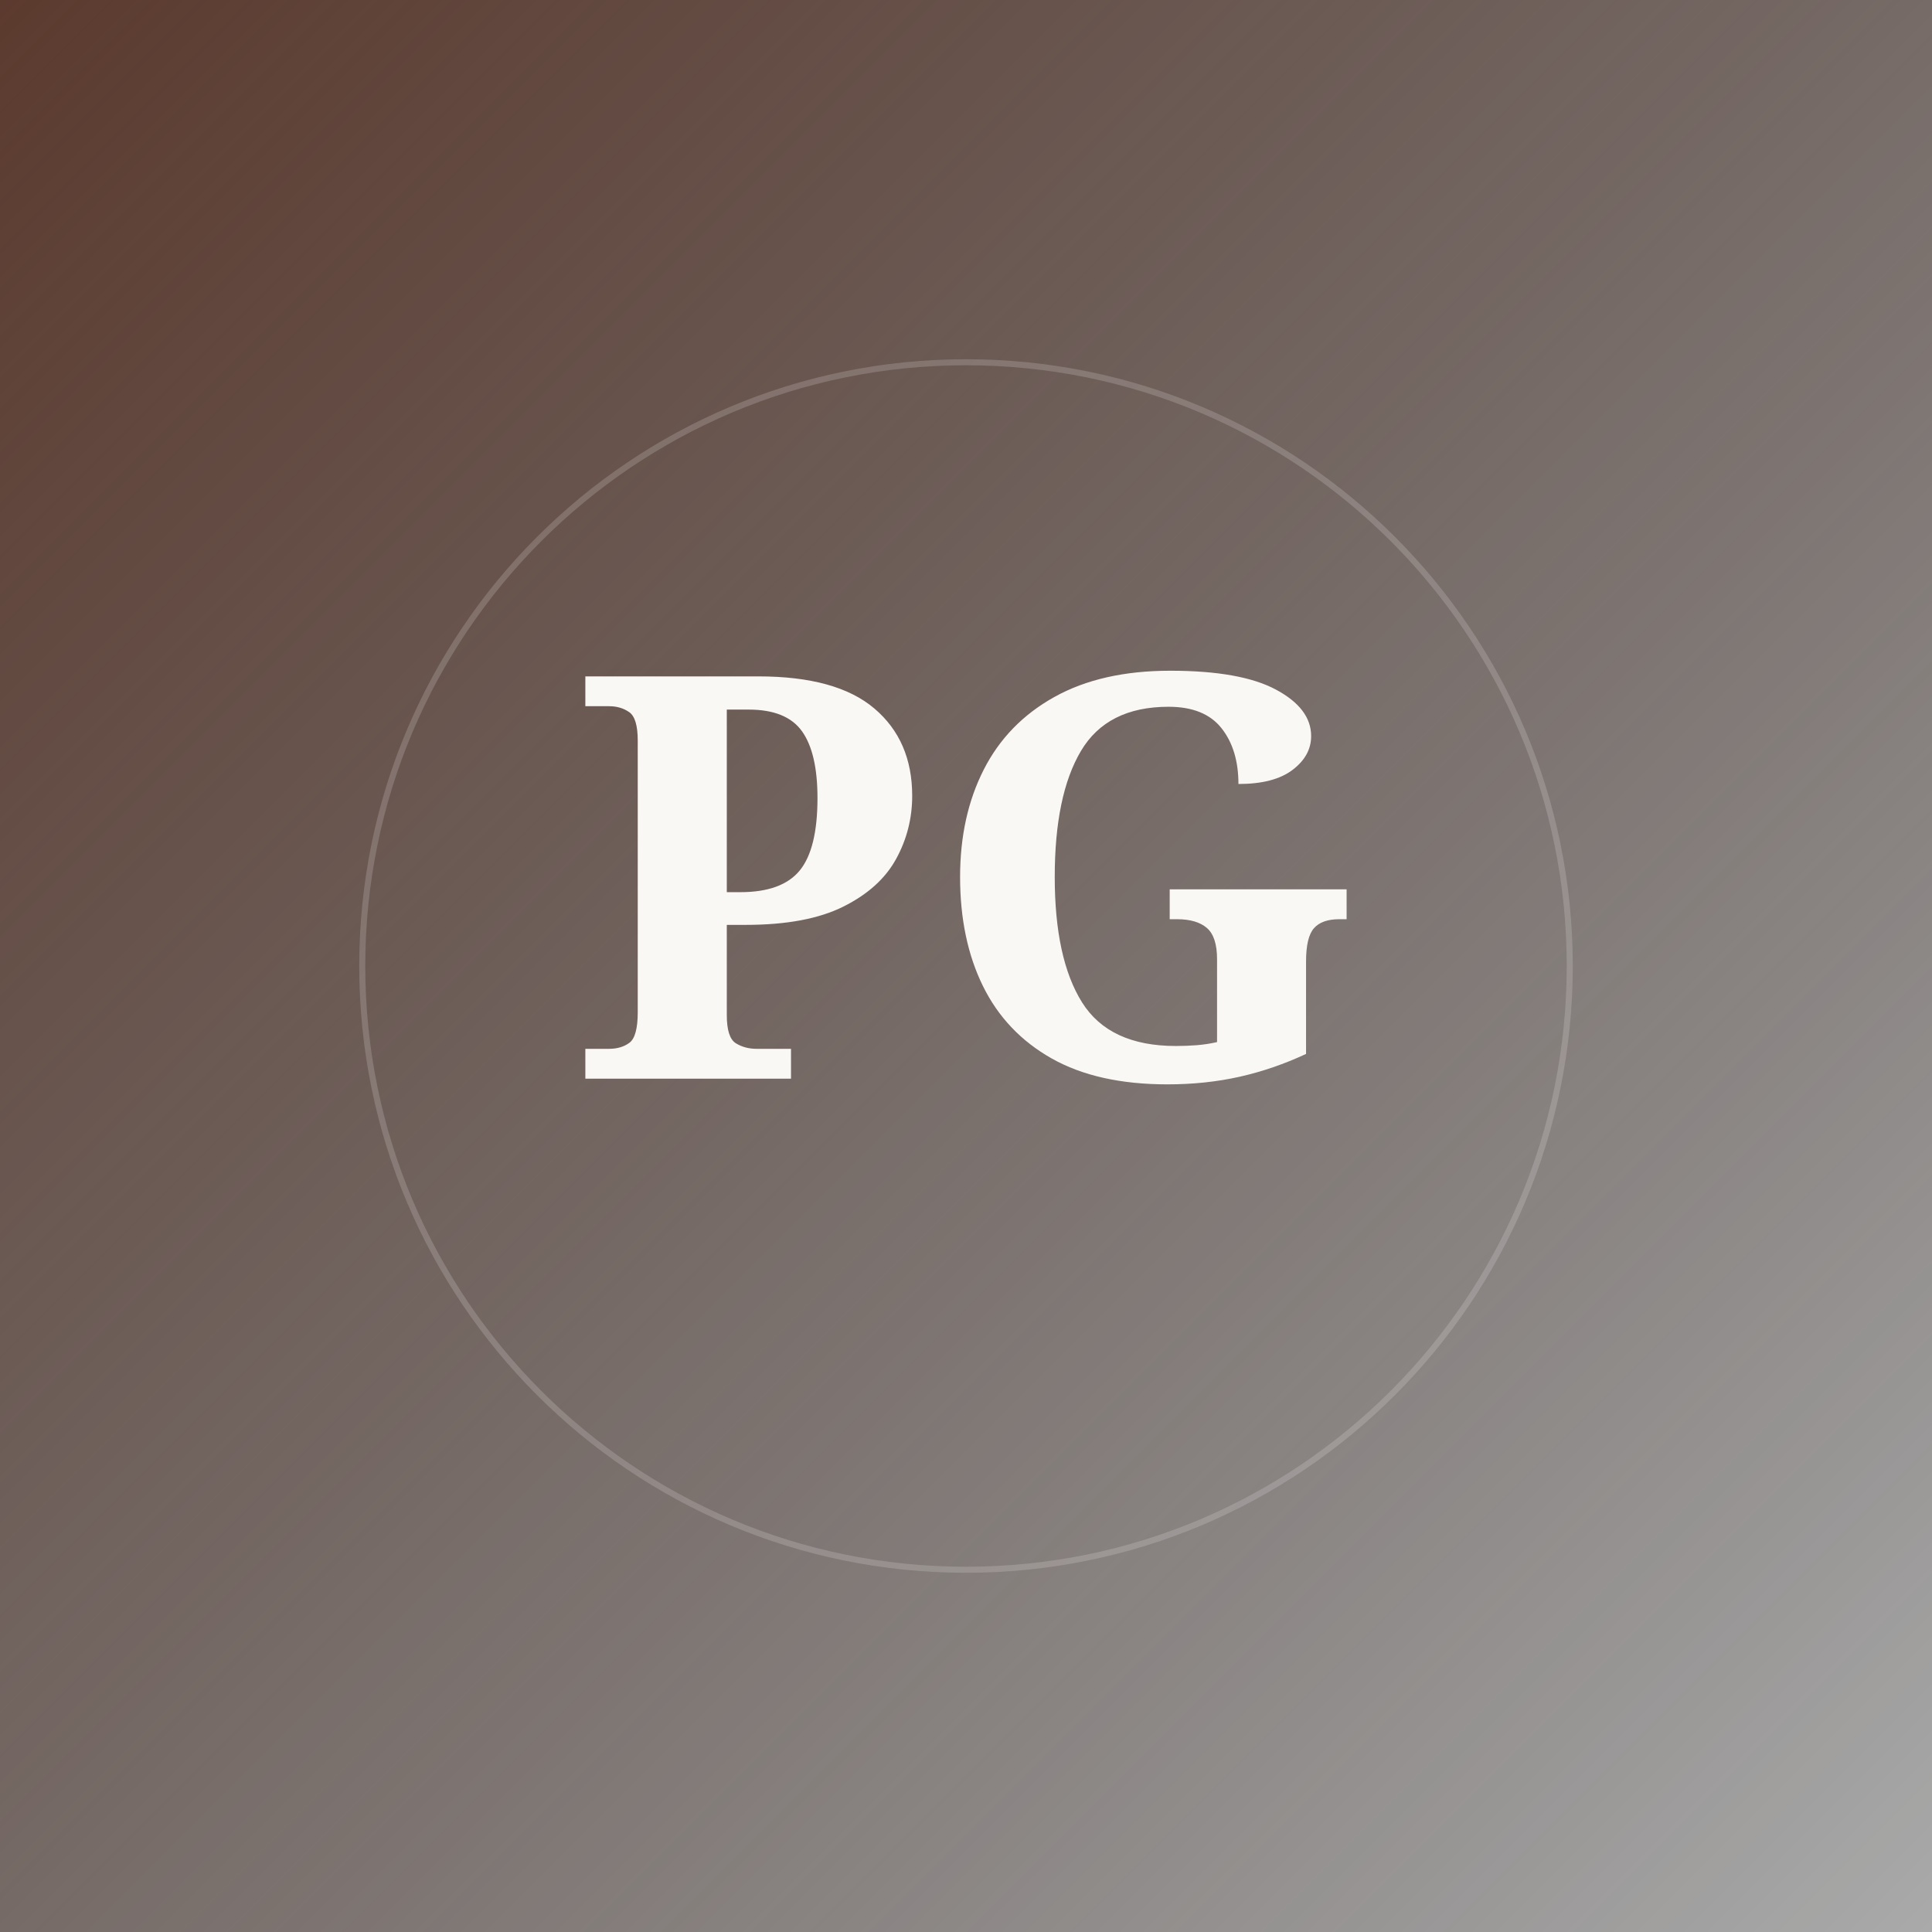
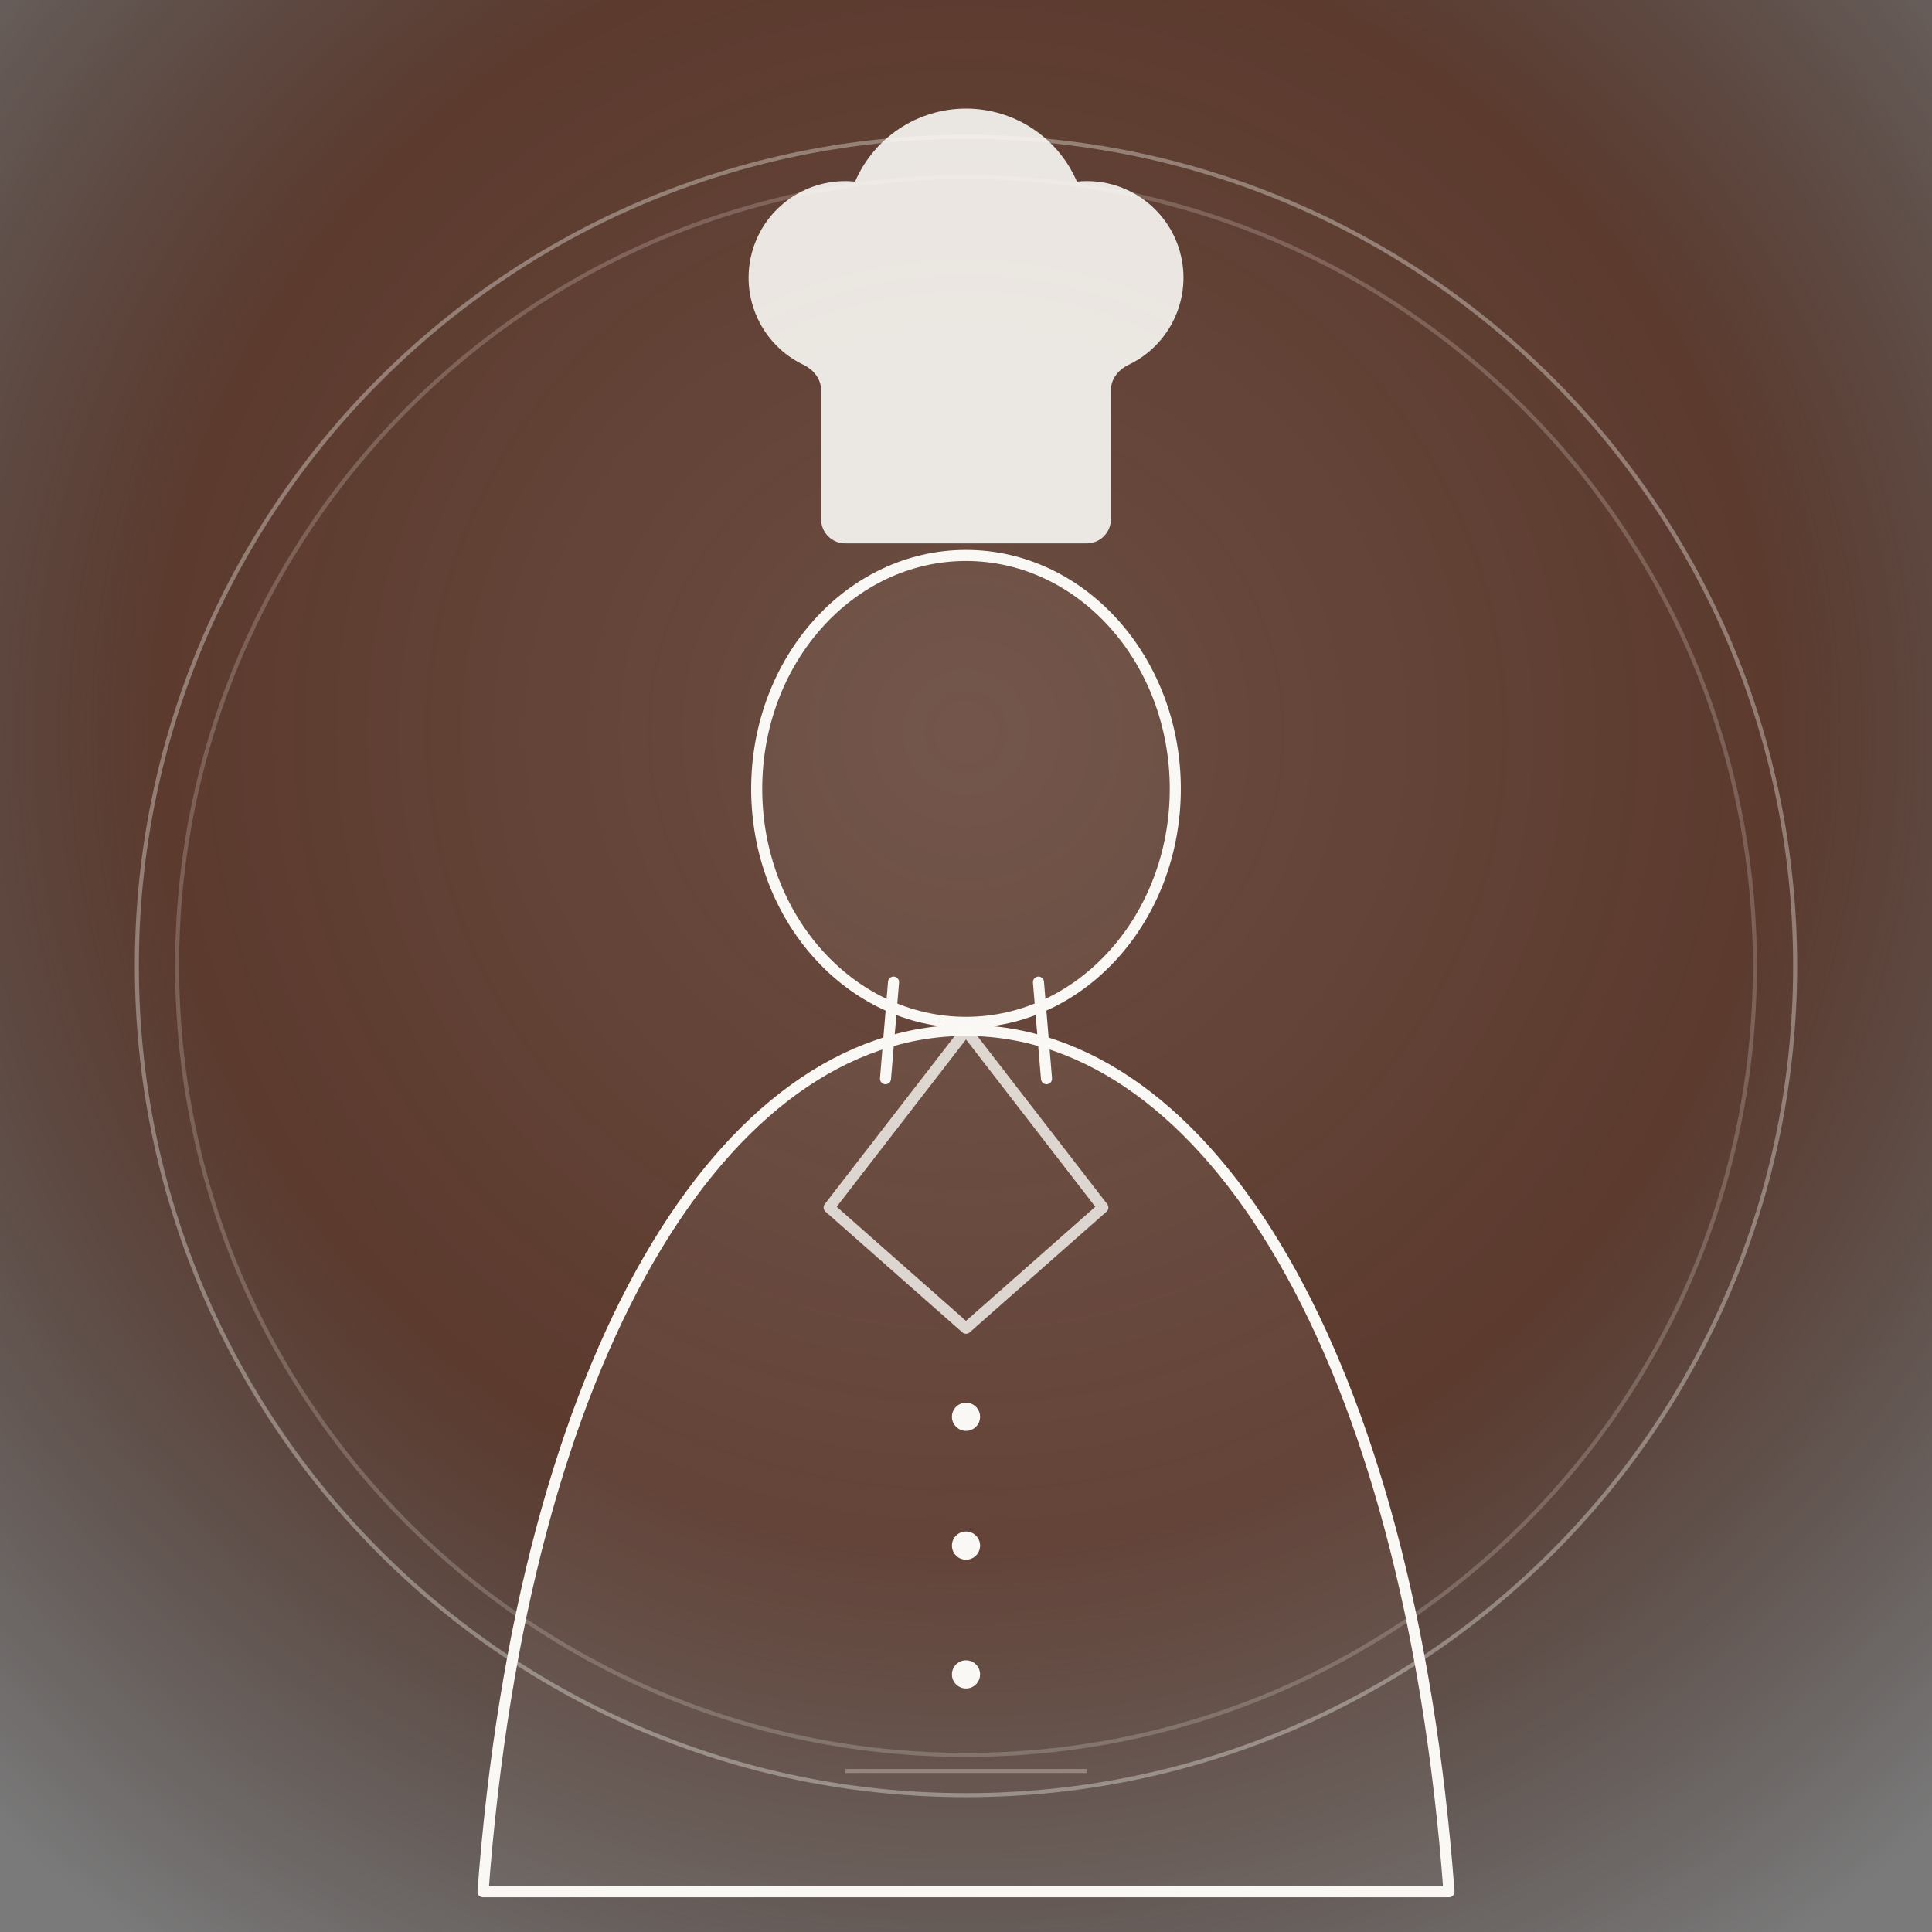
- <svg xmlns="http://www.w3.org/2000/svg" width="480" height="480" viewBox="0 0 480 480" role="img" aria-label="Pierre Gagnaire">
+ <svg xmlns="http://www.w3.org/2000/svg" width="480" height="480" viewBox="0 0 480 480" role="img" aria-label="pierre-gagnaire">
  <defs>
-     <linearGradient id="g" x1="0%" y1="0%" x2="100%" y2="100%">
-       <stop offset="0%" stop-color="#5C3A2E" />
-       <stop offset="100%" stop-color="#0D0D0D" stop-opacity="0.35" />
-     </linearGradient>
+     <radialGradient id="bg" cx="50%" cy="38%" r="75%">
+       <stop offset="0%" stop-color="#5C3A2E" stop-opacity="0.9" />
+       <stop offset="55%" stop-color="#5C3A2E" />
+       <stop offset="100%" stop-color="#0D0D0D" stop-opacity="0.55" />
+     </radialGradient>
  </defs>
-   <rect width="480" height="480" fill="url(#g)" />
-   <circle cx="240" cy="240" r="150" fill="none" stroke="#FAF8F4" stroke-opacity="0.18" stroke-width="1.5" />
-   <text x="240" y="268" font-family="Georgia, 'Playfair Display', 'Noto Serif JP', serif" font-size="140" font-weight="700" fill="#FAF8F4" text-anchor="middle">PG</text>
+   <rect width="480" height="480" fill="url(#bg)" />
+   <circle cx="240" cy="240" r="206" fill="none" stroke="#FAF8F4" stroke-opacity="0.35" stroke-width="1" />
+   <circle cx="240" cy="240" r="196" fill="none" stroke="#FAF8F4" stroke-opacity="0.2" stroke-width="1" />
+   <g transform="translate(168,9) scale(6)" fill="#FAF8F4" fill-opacity="0.9" stroke="none">
+     <path d="M17 21a1 1 0 0 0 1-1v-5.35c0-.457.316-.844.727-1.041a4 4 0 0 0-2.134-7.589 5 5 0 0 0-9.186 0 4 4 0 0 0-2.134 7.588c.411.198.727.585.727 1.041V20a1 1 0 0 0 1 1Z" />
+     <path d="M6 17h12" />
+   </g>
+   <g fill="none" stroke="#FAF8F4" stroke-width="2.75" stroke-linecap="round" stroke-linejoin="round">
+     <ellipse cx="240" cy="196" rx="52" ry="58" fill="#FAF8F4" fill-opacity="0.05" />
+     <path d="M 222 244 L 220 268 M 258 244 L 260 268" />
+     <path d="M 240 256              C 180 256 130 336 120 470              L 360 470              C 350 336 300 256 240 256 Z" fill="#FAF8F4" fill-opacity="0.05" />
+     <path d="M 240 256 L 206 300 L 240 330 L 274 300 Z" stroke-opacity="0.8" />
+     <circle cx="240" cy="352" r="3.5" fill="#FAF8F4" stroke="none" />
+     <circle cx="240" cy="384" r="3.5" fill="#FAF8F4" stroke="none" />
+     <circle cx="240" cy="416" r="3.5" fill="#FAF8F4" stroke="none" />
+   </g>
+   <path d="M 210 440 L 270 440" stroke="#FAF8F4" stroke-opacity="0.3" stroke-width="1" />
</svg>
